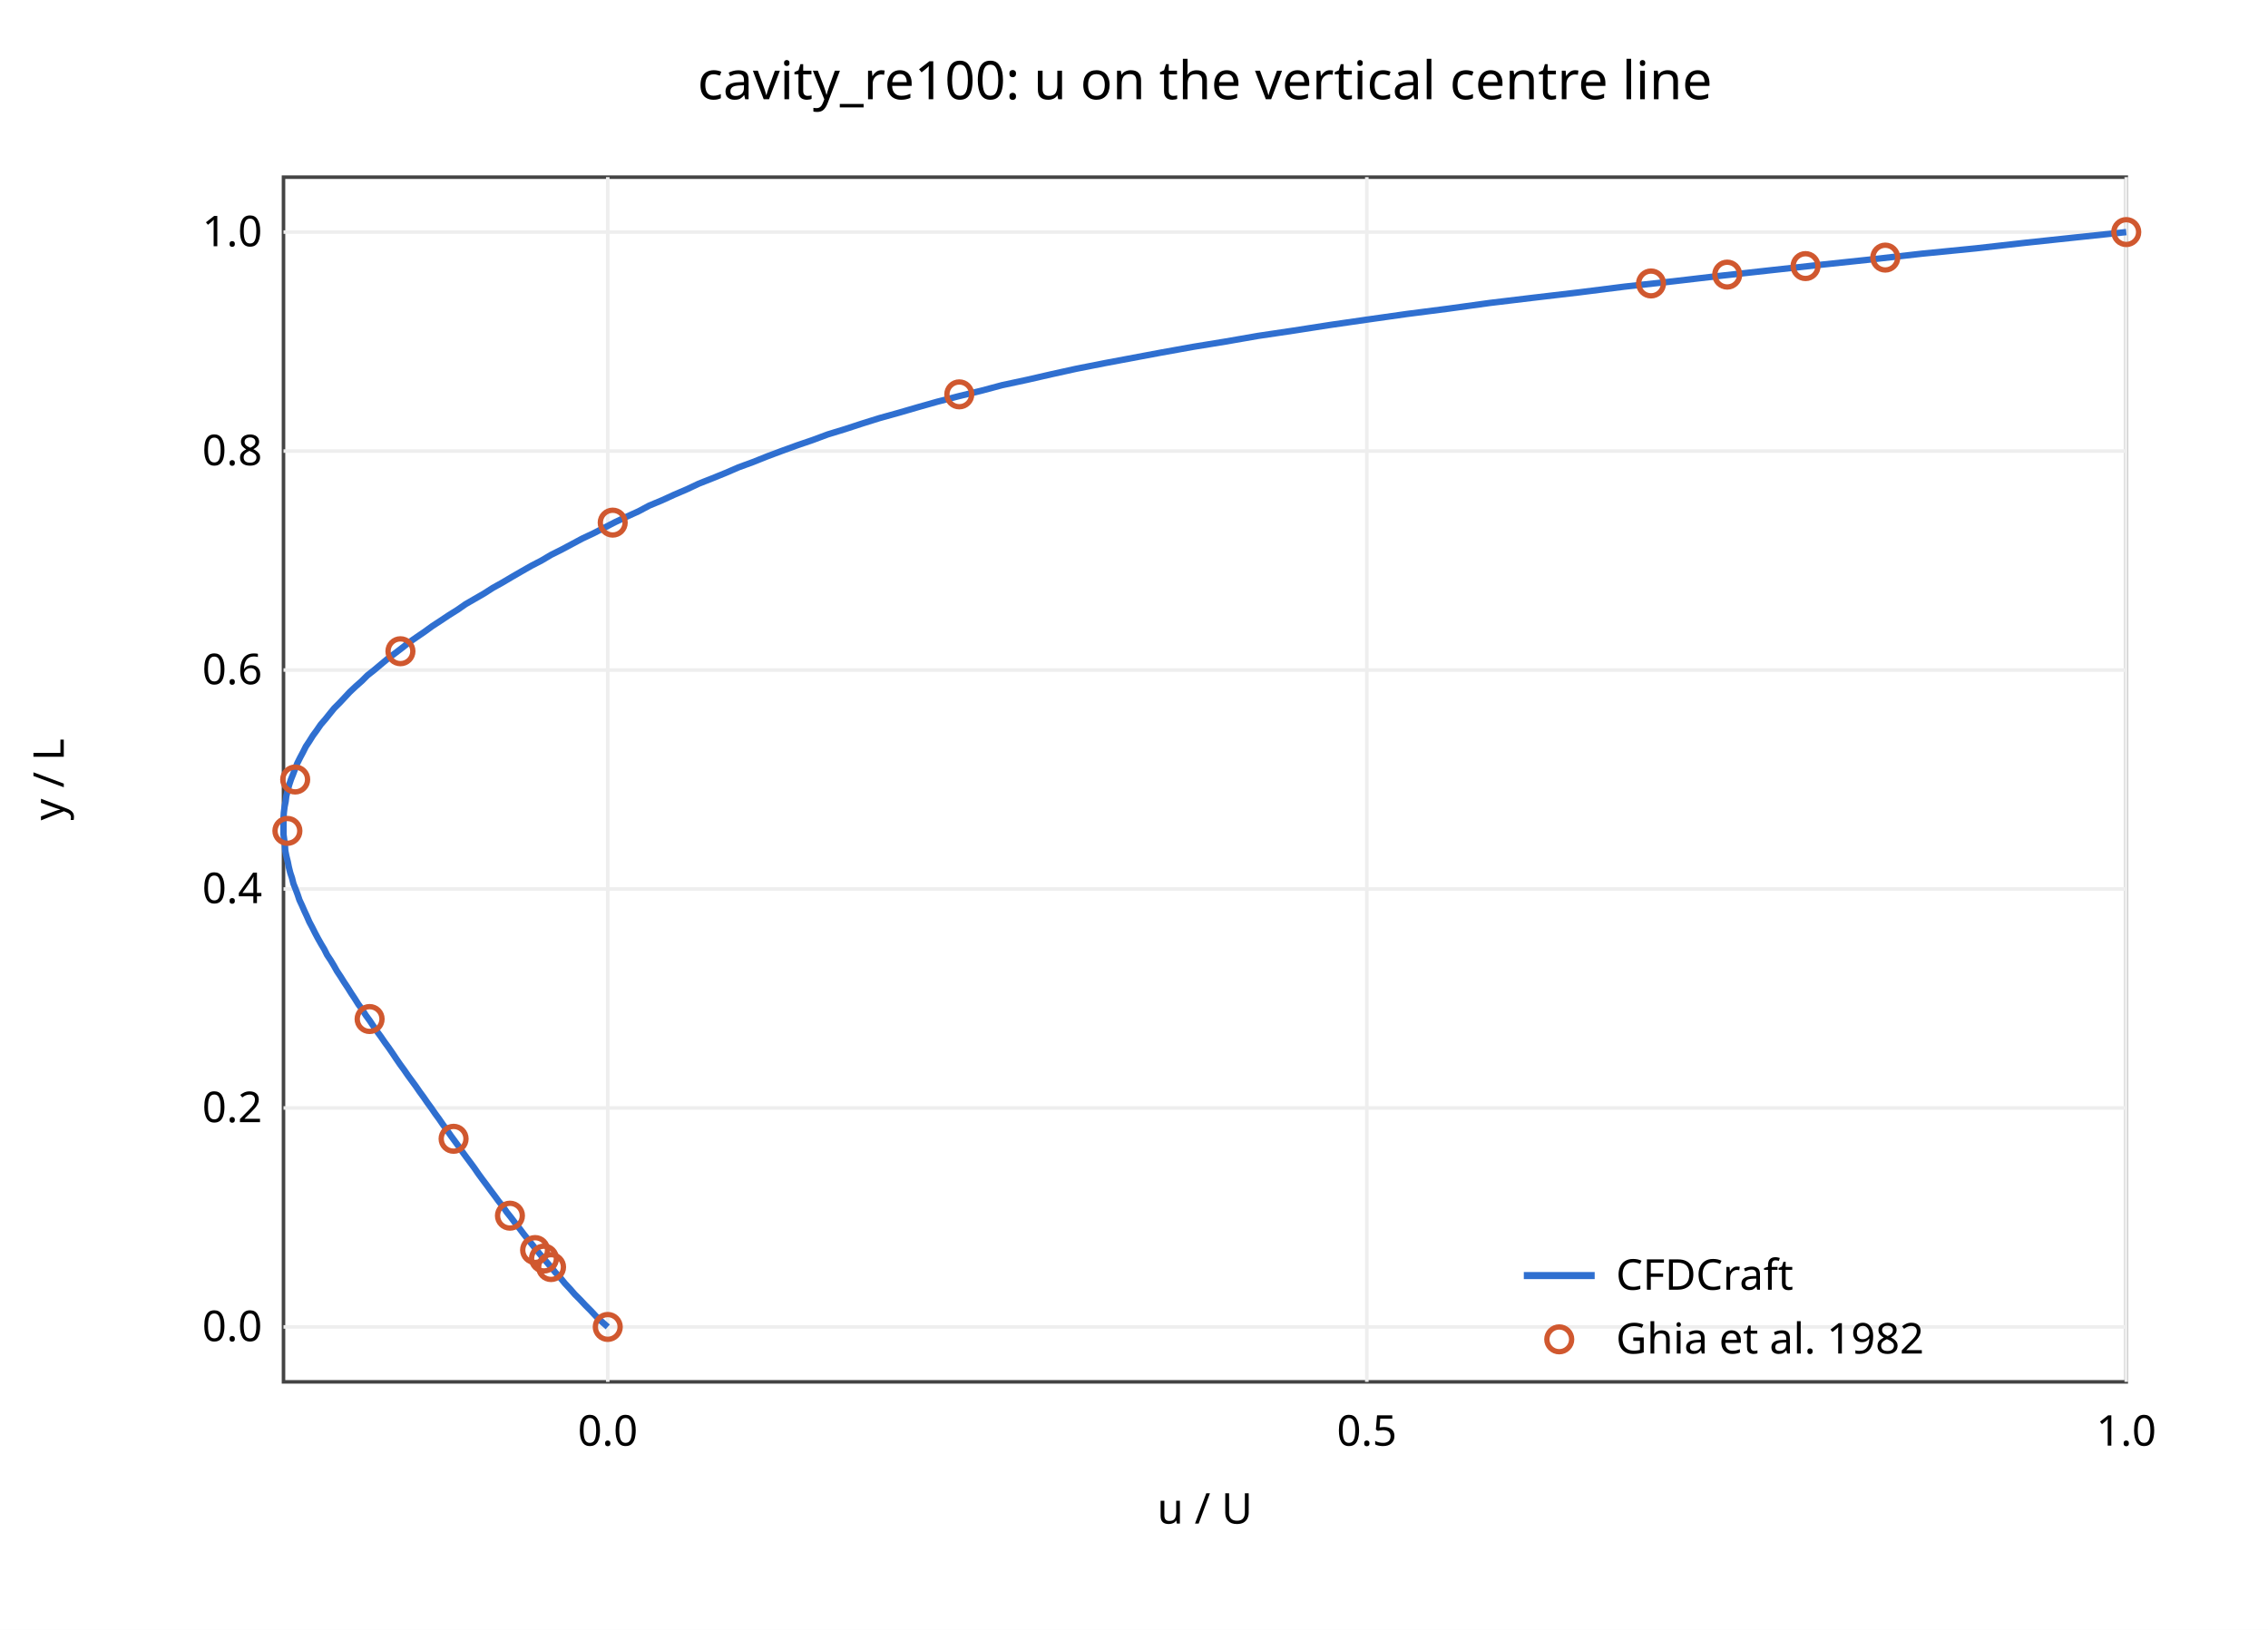
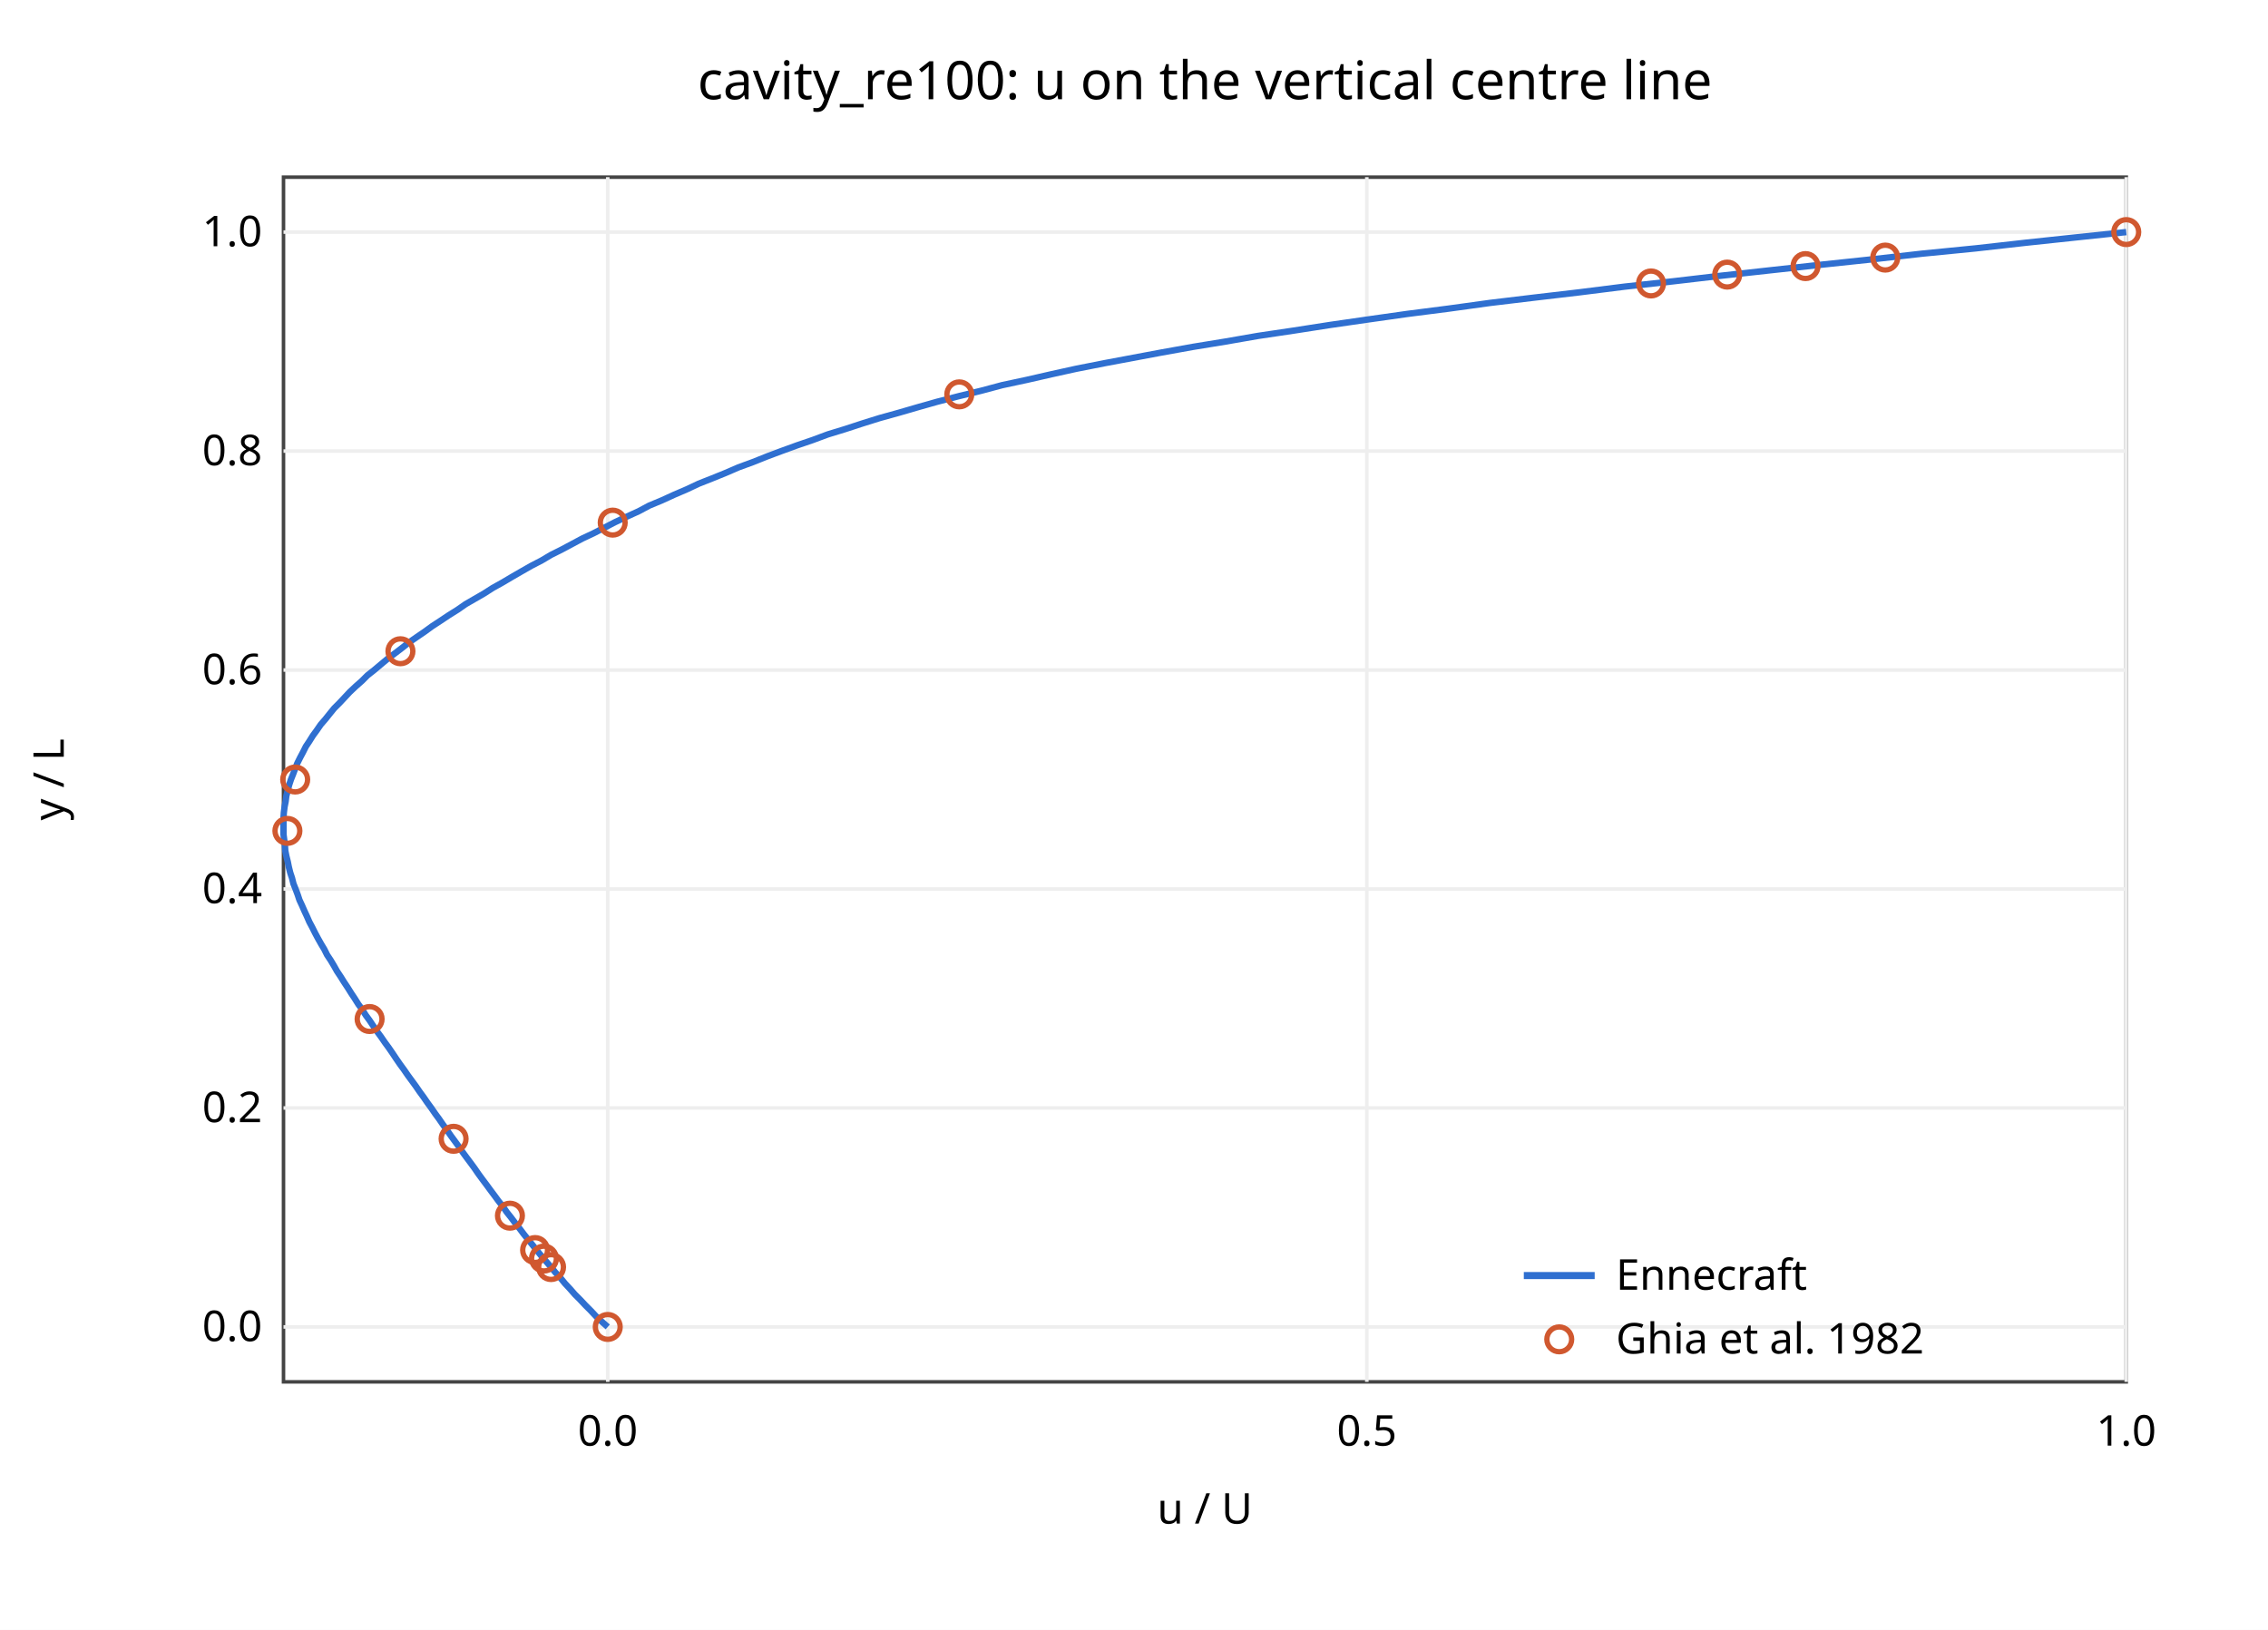
<svg xmlns="http://www.w3.org/2000/svg" width="640" height="460" viewBox="0 0 640 460" font-family="sans-serif" font-size="12">
  <rect width="640" height="460" fill="#fff" />
  <text x="340" y="28" text-anchor="middle" font-size="15">cavity_re100: u on the vertical centre line</text>
  <rect x="80" y="50" width="520" height="340" fill="none" stroke="#444" />
  <text x="340" y="430" text-anchor="middle">u / U</text>
  <text x="18" y="220" text-anchor="middle" transform="rotate(-90 18 220)">y / L</text>
  <line x1="171.5" x2="171.5" y1="50" y2="390" stroke="#eee" />
  <text x="171.5" y="408" text-anchor="middle">0.0</text>
  <line x1="385.7" x2="385.7" y1="50" y2="390" stroke="#eee" />
  <text x="385.7" y="408" text-anchor="middle">0.5</text>
  <line x1="600.0" x2="600.0" y1="50" y2="390" stroke="#eee" />
  <text x="600.0" y="408" text-anchor="middle">1.0</text>
  <line x1="80" x2="600" y1="374.5" y2="374.5" stroke="#eee" />
  <text x="74" y="378.5" text-anchor="end">0.0</text>
  <line x1="80" x2="600" y1="312.7" y2="312.7" stroke="#eee" />
  <text x="74" y="316.7" text-anchor="end">0.2</text>
  <line x1="80" x2="600" y1="250.9" y2="250.9" stroke="#eee" />
  <text x="74" y="254.9" text-anchor="end">0.4</text>
  <line x1="80" x2="600" y1="189.1" y2="189.1" stroke="#eee" />
  <text x="74" y="193.1" text-anchor="end">0.6</text>
  <line x1="80" x2="600" y1="127.3" y2="127.3" stroke="#eee" />
  <text x="74" y="131.3" text-anchor="end">0.8</text>
  <line x1="80" x2="600" y1="65.5" y2="65.5" stroke="#eee" />
  <text x="74" y="69.5" text-anchor="end">1.0</text>
  <polyline points="171.5,374.5 169.8,373.0 168.2,371.5 166.7,369.9 165.2,368.4 163.7,366.8 162.2,365.3 160.8,363.7 159.4,362.2 158.1,360.6 156.7,359.1 155.4,357.5 154.1,356.0 152.8,354.5 151.5,352.9 150.3,351.4 149.0,349.8 147.8,348.3 146.6,346.7 145.4,345.2 144.2,343.6 143.0,342.1 141.9,340.5 140.7,339.0 139.6,337.5 138.4,335.9 137.3,334.4 136.1,332.8 135.0,331.3 133.9,329.7 132.8,328.2 131.6,326.6 130.5,325.1 129.4,323.5 128.3,322.0 127.2,320.5 126.1,318.9 125.0,317.4 123.9,315.8 122.8,314.3 121.7,312.7 120.6,311.2 119.5,309.6 118.4,308.1 117.3,306.5 116.2,305.0 115.1,303.5 114.0,301.9 112.9,300.4 111.8,298.8 110.8,297.3 109.7,295.7 108.6,294.2 107.5,292.6 106.4,291.1 105.3,289.5 104.3,288.0 103.2,286.5 102.2,284.9 101.1,283.4 100.1,281.8 99.1,280.3 98.1,278.7 97.1,277.2 96.1,275.6 95.1,274.1 94.2,272.5 93.3,271.0 92.3,269.5 91.5,267.9 90.6,266.4 89.7,264.8 88.9,263.3 88.1,261.7 87.3,260.2 86.6,258.6 85.9,257.1 85.2,255.5 84.5,254.0 84.0,252.5 83.4,250.9 82.8,249.4 82.4,247.8 81.9,246.3 81.5,244.7 81.2,243.2 80.8,241.6 80.5,240.1 80.4,238.5 80.2,237.0 80.0,235.5 80.0,233.9 80.0,232.4 80.0,230.8 80.1,229.3 80.3,227.7 80.6,226.2 80.8,224.6 81.2,223.1 81.6,221.5 82.1,220.0 82.7,218.5 83.3,216.9 83.9,215.4 84.7,213.8 85.5,212.3 86.3,210.7 87.3,209.2 88.3,207.6 89.4,206.1 90.5,204.5 91.8,203.0 93.0,201.5 94.3,199.9 95.8,198.4 97.3,196.8 98.7,195.3 100.4,193.7 102.1,192.2 103.7,190.6 105.6,189.1 107.5,187.5 109.3,186.0 111.3,184.5 113.4,182.9 115.3,181.4 117.6,179.8 119.8,178.3 122.0,176.7 124.3,175.2 126.7,173.6 129.1,172.1 131.4,170.5 134.0,169.0 136.6,167.5 139.1,165.9 141.8,164.4 144.5,162.8 147.1,161.3 149.9,159.7 152.8,158.2 155.5,156.6 158.5,155.1 161.5,153.5 164.3,152.0 167.5,150.5 170.6,148.9 173.5,147.4 176.9,145.8 180.2,144.3 183.2,142.7 186.8,141.2 190.3,139.6 193.8,138.1 197.2,136.5 201.0,135.0 204.7,133.5 208.4,131.9 212.5,130.4 216.5,128.8 220.5,127.3 224.9,125.7 229.3,124.2 233.6,122.6 238.5,121.1 243.4,119.5 248.2,118.0 253.6,116.5 259.1,114.9 264.4,113.4 270.6,111.8 276.8,110.3 282.8,108.7 289.8,107.2 296.8,105.6 303.6,104.1 311.7,102.5 319.7,101.0 327.7,99.5 336.6,97.9 345.8,96.4 355.0,94.8 365.1,93.3 375.4,91.7 385.8,90.2 397.1,88.6 408.8,87.1 420.4,85.5 432.9,84.0 445.7,82.5 458.4,80.9 472.1,79.4 485.8,77.8 499.4,76.3 514.0,74.7 528.2,73.2 542.3,71.6 557.5,70.1 571.7,68.5 585.8,67.0 600.0,65.5" fill="none" stroke="#2f6fd0" stroke-width="1.8" />
  <line x1="430" x2="450" y1="360" y2="360" stroke="#2f6fd0" stroke-width="2" />
-   <text x="456" y="364">CFDCraft</text>
+   <text x="456" y="364">Ennecraft</text>
  <circle cx="600.0" cy="65.5" r="3.5" fill="none" stroke="#d0582f" stroke-width="1.5" />
  <circle cx="532.0" cy="72.7" r="3.5" fill="none" stroke="#d0582f" stroke-width="1.5" />
  <circle cx="509.5" cy="75.1" r="3.5" fill="none" stroke="#d0582f" stroke-width="1.5" />
  <circle cx="487.4" cy="77.5" r="3.5" fill="none" stroke="#d0582f" stroke-width="1.5" />
  <circle cx="465.9" cy="80.0" r="3.5" fill="none" stroke="#d0582f" stroke-width="1.5" />
  <circle cx="270.7" cy="111.3" r="3.5" fill="none" stroke="#d0582f" stroke-width="1.5" />
  <circle cx="172.9" cy="147.5" r="3.5" fill="none" stroke="#d0582f" stroke-width="1.5" />
  <circle cx="113.0" cy="183.8" r="3.5" fill="none" stroke="#d0582f" stroke-width="1.5" />
  <circle cx="83.3" cy="220.0" r="3.5" fill="none" stroke="#d0582f" stroke-width="1.5" />
  <circle cx="81.1" cy="234.5" r="3.5" fill="none" stroke="#d0582f" stroke-width="1.5" />
  <circle cx="104.3" cy="287.6" r="3.5" fill="none" stroke="#d0582f" stroke-width="1.5" />
  <circle cx="128.0" cy="321.4" r="3.5" fill="none" stroke="#d0582f" stroke-width="1.5" />
  <circle cx="143.9" cy="343.1" r="3.5" fill="none" stroke="#d0582f" stroke-width="1.5" />
  <circle cx="151.0" cy="352.8" r="3.5" fill="none" stroke="#d0582f" stroke-width="1.5" />
  <circle cx="153.5" cy="355.2" r="3.5" fill="none" stroke="#d0582f" stroke-width="1.5" />
  <circle cx="155.5" cy="357.6" r="3.5" fill="none" stroke="#d0582f" stroke-width="1.5" />
  <circle cx="171.5" cy="374.5" r="3.5" fill="none" stroke="#d0582f" stroke-width="1.5" />
  <circle cx="440" cy="378" r="3.5" fill="none" stroke="#d0582f" stroke-width="1.5" />
  <text x="456" y="382">Ghia et al. 1982</text>
</svg>
